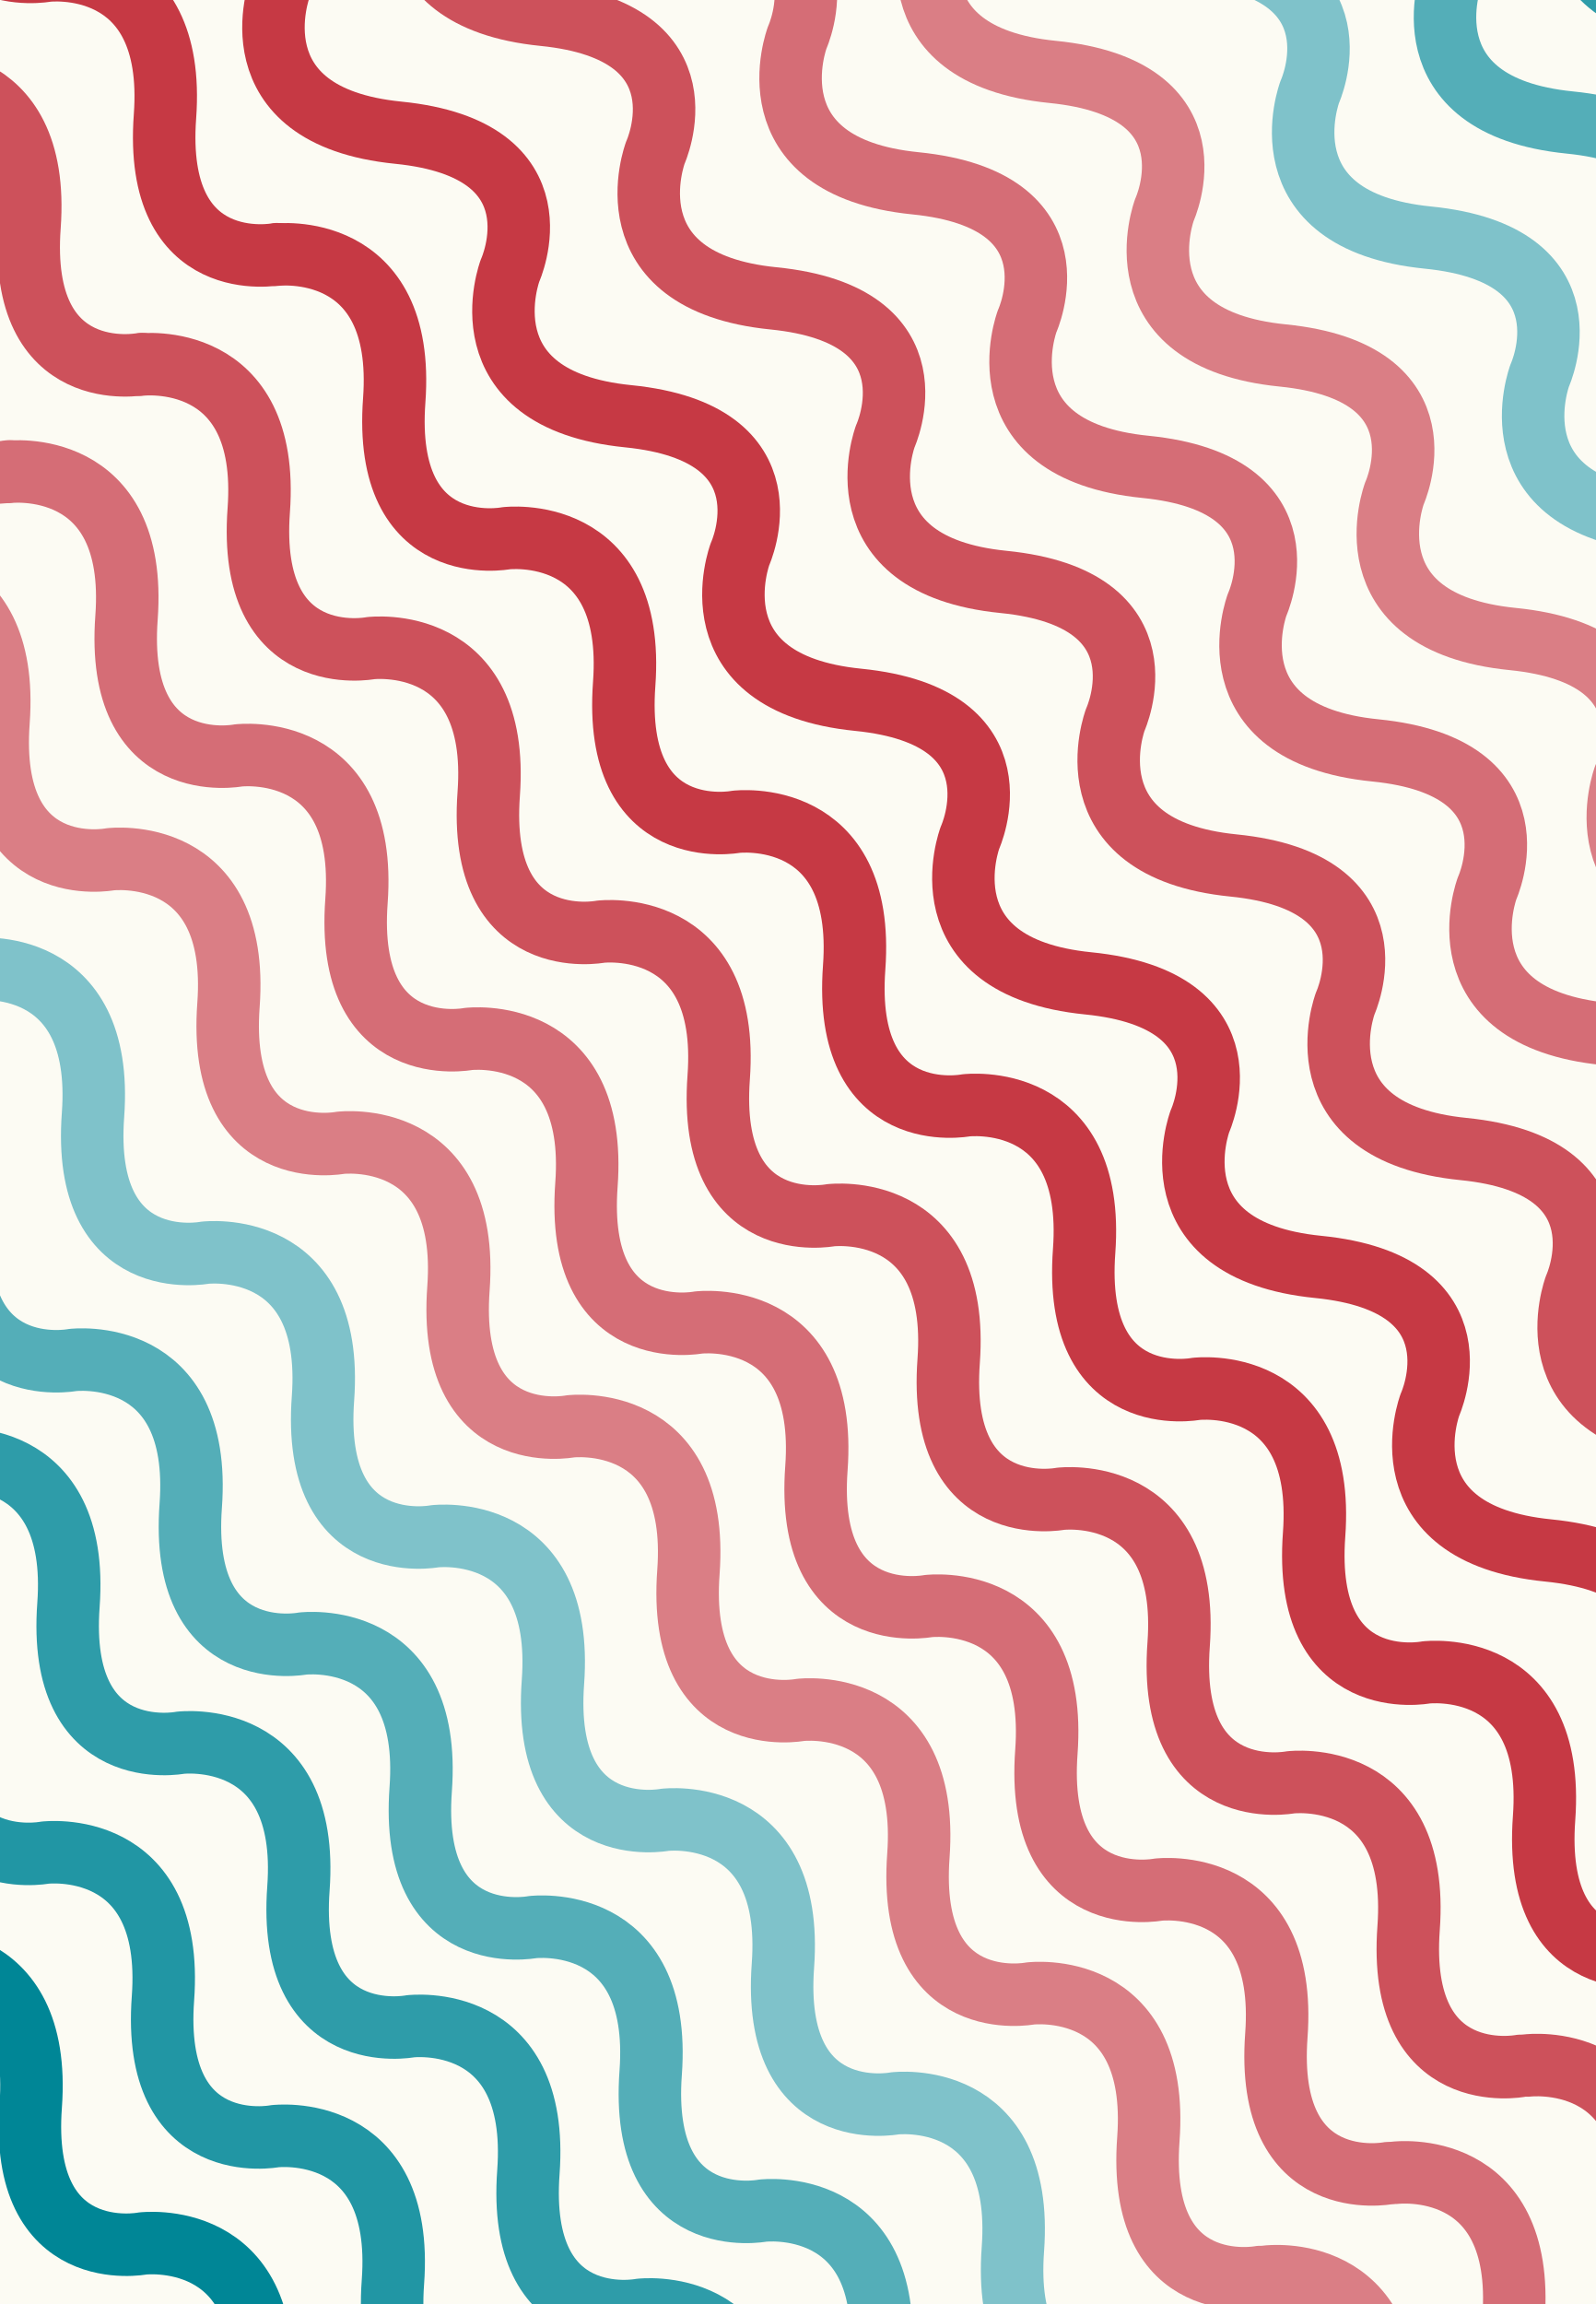
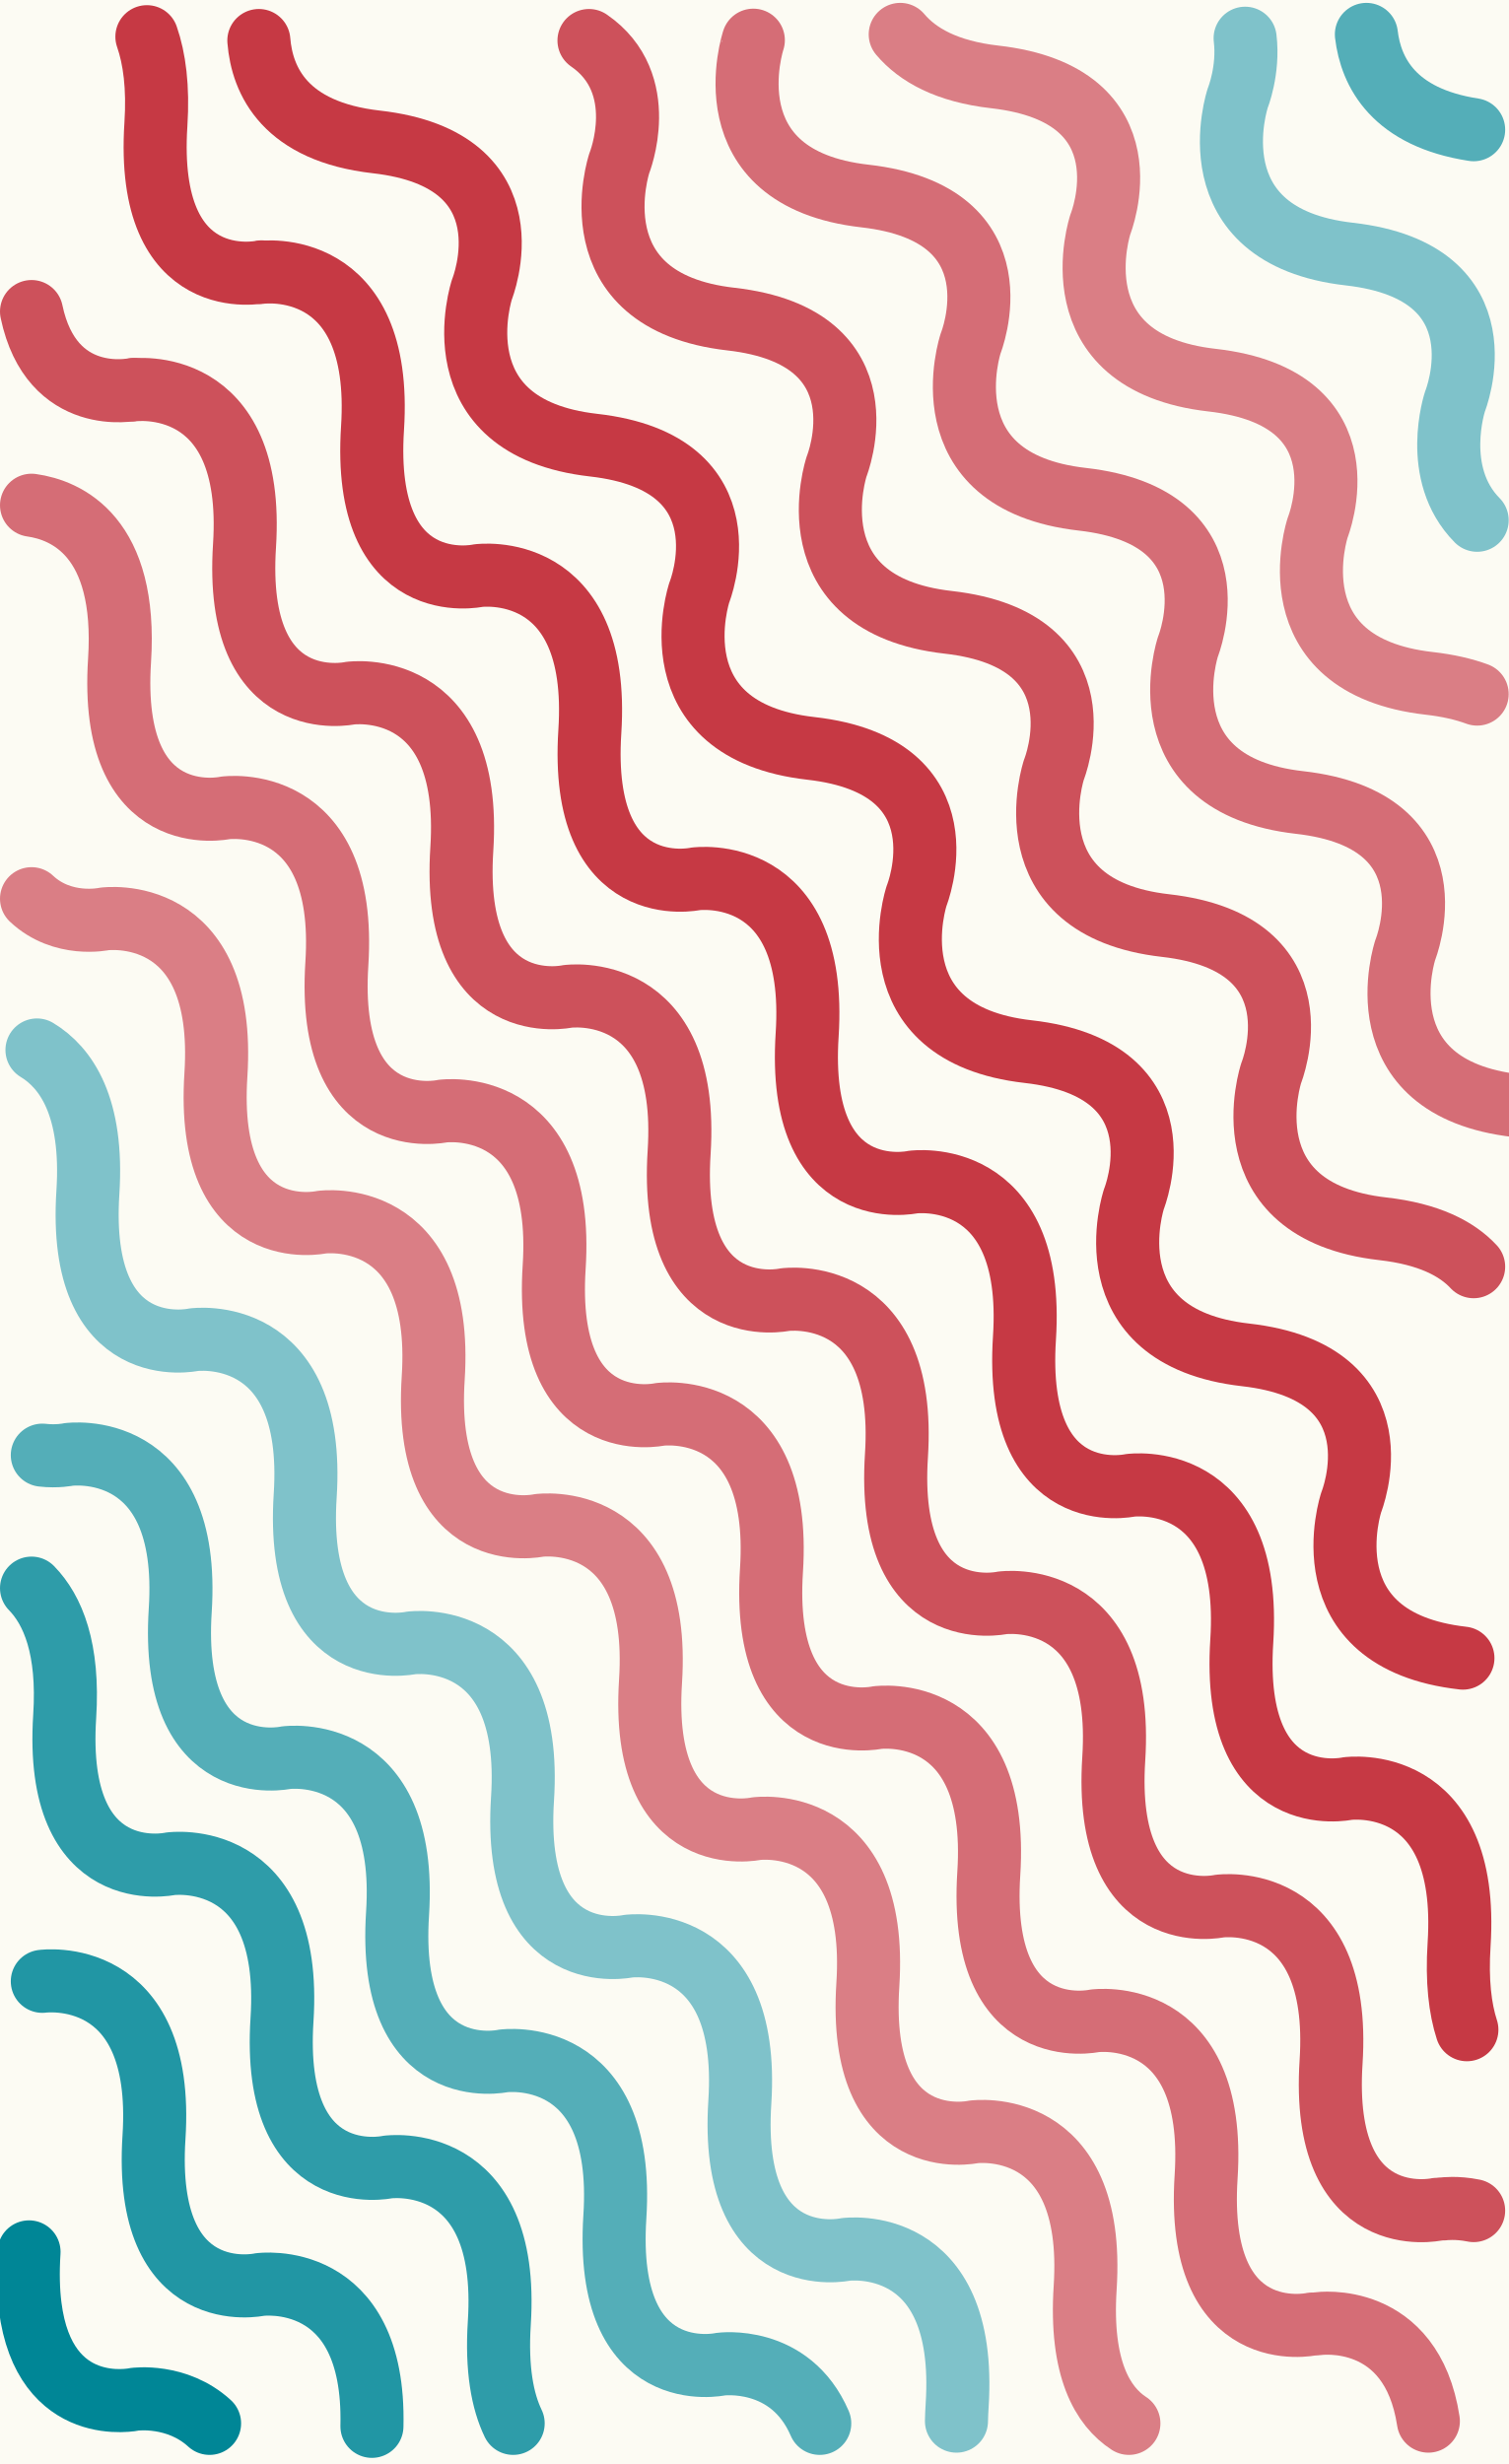
- <svg xmlns="http://www.w3.org/2000/svg" width="100%" height="100%" viewBox="0 0 532 768" version="1.1" xml:space="preserve" style="fill-rule:evenodd;clip-rule:evenodd;stroke-linecap:round;stroke-linejoin:round;stroke-miterlimit:1.5;">
-   <rect x="-115.835" y="-168.786" width="1986.99" height="1052.15" style="fill:#fcfbf3;" />
-   <path d="M92.024,84.901c0,-0 43.341,-5.338 39.401,48.573c-3.941,53.911 37.266,45.943 37.266,45.943c0,-0 43.341,-5.337 39.401,48.573c-3.941,53.911 37.267,45.943 37.267,45.943c-0,0 43.341,-5.337 39.4,48.573c-3.941,53.911 37.267,45.943 37.267,45.943c-0,0 43.341,-5.337 39.4,48.573c-3.94,53.911 37.267,45.943 37.267,45.943c0,0 43.341,-5.337 39.4,48.573c-3.94,53.911 37.267,45.943 37.267,45.943c0,0 43.341,-5.337 39.401,48.573c-3.941,53.911 37.266,45.943 37.266,45.943" style="fill:none;stroke:#c63944;stroke-width:20.83px;" />
-   <path d="M46.862,121.535c-0,-0 43.341,-5.338 39.4,48.573c-3.941,53.911 37.267,45.943 37.267,45.943c-0,-0 43.341,-5.338 39.4,48.573c-3.94,53.911 37.267,45.943 37.267,45.943c0,-0 43.341,-5.338 39.4,48.573c-3.94,53.911 37.267,45.943 37.267,45.943c0,-0 43.341,-5.337 39.401,48.573c-3.941,53.911 37.266,45.943 37.266,45.943c0,0 43.341,-5.337 39.401,48.573c-3.941,53.911 37.267,45.943 37.267,45.943c-0,0 43.341,-5.337 39.4,48.573c-3.941,53.911 37.267,45.943 37.267,45.943" style="fill:none;stroke:#cd515b;stroke-width:20.83px;" />
-   <path d="M2.774,157.296c0,0 43.341,-5.337 39.401,48.574c-3.941,53.91 37.267,45.942 37.267,45.942c-0,0 43.341,-5.337 39.4,48.574c-3.941,53.91 37.267,45.942 37.267,45.942c-0,0 43.341,-5.337 39.4,48.574c-3.94,53.91 37.267,45.943 37.267,45.943c0,-0 43.341,-5.338 39.4,48.573c-3.94,53.91 37.267,45.943 37.267,45.943c0,-0 43.341,-5.338 39.401,48.573c-3.941,53.91 37.266,45.943 37.266,45.943c0,-0 43.341,-5.338 39.401,48.573c-3.941,53.911 37.267,45.943 37.267,45.943" style="fill:none;stroke:#d56d76;stroke-width:20.83px;" />
-   <path d="M-39.897,191.91c-0,-0 43.341,-5.338 39.4,48.573c-3.94,53.91 37.267,45.943 37.267,45.943c0,-0 43.341,-5.338 39.401,48.573c-3.941,53.91 37.266,45.943 37.266,45.943c0,-0 43.341,-5.338 39.401,48.573c-3.941,53.911 37.267,45.943 37.267,45.943c-0,-0 43.34,-5.338 39.4,48.573c-3.941,53.911 37.267,45.943 37.267,45.943c-0,-0 43.341,-5.338 39.4,48.573c-3.94,53.911 37.267,45.943 37.267,45.943c-0,-0 43.341,-5.338 39.4,48.573c-3.94,53.911 37.267,45.943 37.267,45.943" style="fill:none;stroke:#da7e85;stroke-width:20.83px;" />
-   <path d="M-85.06,228.543c0,0 43.341,-5.337 39.401,48.574c-3.941,53.91 37.267,45.942 37.267,45.942c-0,0 43.34,-5.337 39.4,48.574c-3.941,53.91 37.267,45.943 37.267,45.943c-0,-0 43.341,-5.338 39.4,48.573c-3.94,53.91 37.267,45.943 37.267,45.943c-0,-0 43.341,-5.338 39.4,48.573c-3.94,53.91 37.267,45.943 37.267,45.943c0,-0 43.341,-5.338 39.4,48.573c-3.94,53.911 37.267,45.943 37.267,45.943c0,-0 43.341,-5.338 39.401,48.573c-3.941,53.911 37.267,45.943 37.267,45.943" style="fill:none;stroke:#7fc2ca;stroke-width:20.83px;" />
-   <path d="M-129.147,264.305c0,-0 43.341,-5.337 39.4,48.573c-3.94,53.911 37.267,45.943 37.267,45.943c0,0 43.341,-5.337 39.401,48.573c-3.941,53.911 37.266,45.943 37.266,45.943c0,0 43.341,-5.337 39.401,48.573c-3.941,53.911 37.267,45.943 37.267,45.943c-0,0 43.341,-5.337 39.4,48.573c-3.94,53.911 37.267,45.943 37.267,45.943c-0,0 43.341,-5.337 39.4,48.573c-3.94,53.911 37.267,45.943 37.267,45.943c0,0 43.341,-5.337 39.4,48.574c-3.94,53.91 37.267,45.942 37.267,45.942" style="fill:none;stroke:#54aeb8;stroke-width:20.83px;" />
-   <path d="M-169.911,297.371c0,-0 43.341,-5.338 39.401,48.573c-3.941,53.911 37.266,45.943 37.266,45.943c0,-0 43.341,-5.338 39.401,48.573c-3.941,53.911 37.267,45.943 37.267,45.943c-0,-0 43.341,-5.338 39.4,48.573c-3.941,53.911 37.267,45.943 37.267,45.943c-0,0 43.341,-5.337 39.4,48.573c-3.94,53.911 37.267,45.943 37.267,45.943c0,0 43.341,-5.337 39.4,48.573c-3.94,53.911 37.267,45.943 37.267,45.943c0,0 43.341,-5.337 39.401,48.573c-3.941,53.911 37.266,45.943 37.266,45.943" style="fill:none;stroke:#2e9ca9;stroke-width:20.83px;" />
-   <path d="M-215.073,334.005c-0,-0 43.341,-5.338 39.4,48.573c-3.941,53.91 37.267,45.943 37.267,45.943c-0,-0 43.341,-5.338 39.4,48.573c-3.94,53.911 37.267,45.943 37.267,45.943c0,-0 43.341,-5.338 39.4,48.573c-3.94,53.911 37.267,45.943 37.267,45.943c0,-0 43.341,-5.338 39.401,48.573c-3.941,53.911 37.266,45.943 37.266,45.943c0,-0 43.341,-5.337 39.401,48.573c-3.941,53.911 37.267,45.943 37.267,45.943c-0,0 43.341,-5.337 39.4,48.573c-3.941,53.911 37.267,45.943 37.267,45.943" style="fill:none;stroke:#2196a4;stroke-width:20.83px;" />
-   <path d="M-259.161,369.766c0,0 43.341,-5.337 39.401,48.573c-3.941,53.911 37.267,45.943 37.267,45.943c-0,0 43.341,-5.337 39.4,48.573c-3.941,53.911 37.267,45.943 37.267,45.943c-0,0 43.341,-5.337 39.4,48.574c-3.94,53.91 37.267,45.942 37.267,45.942c-0,0 43.341,-5.337 39.4,48.574c-3.94,53.91 37.267,45.943 37.267,45.943c0,-0 43.341,-5.338 39.401,48.573c-3.941,53.91 37.266,45.943 37.266,45.943c0,-0 43.341,-5.338 39.401,48.573c-3.941,53.91 37.267,45.943 37.267,45.943" style="fill:none;stroke:#008696;stroke-width:20.83px;" />
-   <path d="M-367.735,-482.358c0,-0 43.341,-5.338 39.401,48.573c-3.941,53.911 37.266,45.943 37.266,45.943c0,-0 43.341,-5.338 39.401,48.573c-3.941,53.911 37.267,45.943 37.267,45.943c-0,0 43.341,-5.337 39.4,48.573c-3.941,53.911 37.267,45.943 37.267,45.943c-0,0 43.341,-5.337 39.4,48.573c-3.94,53.911 37.267,45.943 37.267,45.943c0,0 43.341,-5.337 39.4,48.573c-3.94,53.911 37.267,45.943 37.267,45.943c0,0 43.341,-5.337 39.401,48.573c-3.941,53.911 37.266,45.943 37.266,45.943" style="fill:none;stroke:#c63944;stroke-width:20.83px;" />
-   <path d="M-412.897,-445.724c-0,-0 43.341,-5.338 39.4,48.573c-3.941,53.911 37.267,45.943 37.267,45.943c-0,-0 43.341,-5.338 39.4,48.573c-3.94,53.911 37.267,45.943 37.267,45.943c0,-0 43.341,-5.338 39.4,48.573c-3.94,53.911 37.267,45.943 37.267,45.943c0,-0 43.341,-5.338 39.401,48.573c-3.941,53.911 37.266,45.943 37.266,45.943c0,0 43.341,-5.337 39.401,48.573c-3.941,53.911 37.267,45.943 37.267,45.943c-0,0 43.341,-5.337 39.4,48.573c-3.941,53.911 37.267,45.943 37.267,45.943" style="fill:none;stroke:#cd515b;stroke-width:20.83px;" />
-   <path d="M-456.985,-409.963c0,0 43.341,-5.337 39.401,48.573c-3.941,53.911 37.267,45.943 37.267,45.943c-0,0 43.341,-5.337 39.4,48.574c-3.941,53.91 37.267,45.942 37.267,45.942c-0,0 43.341,-5.337 39.4,48.574c-3.94,53.91 37.267,45.943 37.267,45.943c-0,-0 43.341,-5.338 39.4,48.573c-3.94,53.91 37.267,45.943 37.267,45.943c0,-0 43.341,-5.338 39.401,48.573c-3.941,53.91 37.266,45.943 37.266,45.943c0,-0 43.341,-5.338 39.401,48.573c-3.941,53.911 37.267,45.943 37.267,45.943" style="fill:none;stroke:#d56d76;stroke-width:20.83px;" />
-   <path d="M554.431,651.857c-0,0 43.341,-5.337 39.4,48.574c-3.94,53.91 37.267,45.943 37.267,45.943c-0,-0 43.341,-5.338 39.4,48.573c-3.94,53.91 37.267,45.943 37.267,45.943c0,-0 43.341,-5.338 39.4,48.573c-3.94,53.91 37.267,45.943 37.267,45.943c0,-0 43.341,-5.338 39.401,48.573c-3.941,53.911 37.266,45.943 37.266,45.943c0,-0 43.341,-5.338 39.401,48.573c-3.941,53.911 37.267,45.943 37.267,45.943c-0,-0 43.341,-5.338 39.4,48.573c-3.94,53.911 37.267,45.943 37.267,45.943" style="fill:none;stroke:#c63944;stroke-width:20.83px;" />
-   <path d="M509.268,688.491c0,0 43.341,-5.337 39.4,48.574c-3.94,53.91 37.267,45.942 37.267,45.942c0,0 43.341,-5.337 39.401,48.574c-3.941,53.91 37.266,45.943 37.266,45.943c0,-0 43.341,-5.338 39.401,48.573c-3.941,53.91 37.267,45.943 37.267,45.943c-0,-0 43.341,-5.338 39.4,48.573c-3.94,53.91 37.267,45.943 37.267,45.943c-0,-0 43.341,-5.338 39.4,48.573c-3.94,53.911 37.267,45.943 37.267,45.943c0,-0 43.341,-5.338 39.4,48.573c-3.94,53.911 37.267,45.943 37.267,45.943" style="fill:none;stroke:#cd515b;stroke-width:20.83px;" />
-   <path d="M465.181,724.253c-0,-0 43.341,-5.338 39.4,48.573c-3.94,53.911 37.267,45.943 37.267,45.943c0,0 43.341,-5.337 39.4,48.573c-3.94,53.911 37.267,45.943 37.267,45.943c0,0 43.341,-5.337 39.401,48.573c-3.941,53.911 37.266,45.943 37.266,45.943c0,0 43.341,-5.337 39.401,48.573c-3.941,53.911 37.267,45.943 37.267,45.943c-0,0 43.341,-5.337 39.4,48.573c-3.941,53.911 37.267,45.943 37.267,45.943c-0,0 43.341,-5.337 39.4,48.574c-3.94,53.91 37.267,45.942 37.267,45.942" style="fill:none;stroke:#d56d76;stroke-width:20.83px;" />
-   <path d="M422.509,758.866c0,0 43.341,-5.337 39.401,48.573c-3.941,53.911 37.267,45.943 37.267,45.943c-0,0 43.341,-5.337 39.4,48.573c-3.941,53.911 37.267,45.943 37.267,45.943c-0,0 43.341,-5.337 39.4,48.573c-3.94,53.911 37.267,45.943 37.267,45.943c-0,0 43.341,-5.337 39.4,48.574c-3.94,53.91 37.267,45.942 37.267,45.942c0,0 43.341,-5.337 39.401,48.574c-3.941,53.91 37.266,45.943 37.266,45.943c0,-0 43.341,-5.338 39.401,48.573c-3.941,53.91 37.267,45.943 37.267,45.943" style="fill:none;stroke:#da7e85;stroke-width:20.83px;" />
-   <path d="M93.374,-4.339c0,0 -16.251,43.001 39.401,48.573c55.652,5.573 37.267,45.943 37.267,45.943c-0,0 -16.252,43.001 39.4,48.574c55.652,5.572 37.267,45.942 37.267,45.942c-0,0 -16.251,43.002 39.4,48.574c55.652,5.572 37.267,45.943 37.267,45.943c0,-0 -16.251,43.001 39.4,48.573c55.652,5.572 37.267,45.943 37.267,45.943c0,-0 -16.251,43.001 39.401,48.573c55.651,5.572 37.266,45.943 37.266,45.943c0,-0 -16.251,43.001 39.401,48.573c55.652,5.572 37.267,45.943 37.267,45.943" style="fill:none;stroke:#c63944;stroke-width:20.83px;" />
-   <path d="M141.816,-43.633c0,0 -16.251,43.001 39.401,48.574c55.652,5.572 37.267,45.942 37.267,45.942c-0,0 -16.252,43.002 39.4,48.574c55.652,5.572 37.267,45.943 37.267,45.943c-0,-0 -16.252,43.001 39.4,48.573c55.652,5.572 37.267,45.943 37.267,45.943c0,-0 -16.251,43.001 39.4,48.573c55.652,5.572 37.267,45.943 37.267,45.943c0,-0 -16.251,43.001 39.401,48.573c55.651,5.572 37.266,45.943 37.266,45.943c0,-0 -16.251,43.001 39.401,48.573c55.652,5.572 37.267,45.943 37.267,45.943" style="fill:none;stroke:#cd515b;stroke-width:20.83px;" />
-   <path d="M189.105,-81.991c-0,0 -16.251,43.001 39.4,48.573c55.652,5.572 37.267,45.943 37.267,45.943c0,0 -16.251,43.001 39.401,48.573c55.651,5.572 37.266,45.943 37.266,45.943c0,0 -16.251,43.001 39.401,48.573c55.651,5.572 37.267,45.943 37.267,45.943c-0,0 -16.252,43.001 39.4,48.573c55.652,5.573 37.267,45.943 37.267,45.943c-0,0 -16.252,43.001 39.4,48.574c55.652,5.572 37.267,45.942 37.267,45.942c-0,0 -16.251,43.002 39.4,48.574c55.652,5.572 37.267,45.943 37.267,45.943" style="fill:none;stroke:#d56d76;stroke-width:20.83px;" />
-   <path d="M234.875,-119.118c-0,0 -16.251,43.002 39.4,48.574c55.652,5.572 37.267,45.943 37.267,45.943c0,-0 -16.251,43.001 39.401,48.573c55.651,5.572 37.266,45.943 37.266,45.943c0,-0 -16.251,43.001 39.401,48.573c55.651,5.572 37.267,45.943 37.267,45.943c-0,-0 -16.252,43.001 39.4,48.573c55.652,5.572 37.267,45.943 37.267,45.943c-0,-0 -16.252,43.001 39.4,48.573c55.652,5.572 37.267,45.943 37.267,45.943c-0,-0 -16.251,43.001 39.4,48.573c55.652,5.572 37.267,45.943 37.267,45.943" style="fill:none;stroke:#da7e85;stroke-width:20.83px;" />
-   <path d="M283.317,-158.411c-0,-0 -16.251,43.001 39.4,48.573c55.652,5.572 37.267,45.943 37.267,45.943c0,-0 -16.251,43.001 39.4,48.573c55.652,5.572 37.267,45.943 37.267,45.943c0,-0 -16.251,43.001 39.401,48.573c55.651,5.572 37.266,45.943 37.266,45.943c0,-0 -16.251,43.001 39.401,48.573c55.652,5.572 37.267,45.943 37.267,45.943c-0,-0 -16.252,43.001 39.4,48.573c55.652,5.572 37.267,45.943 37.267,45.943c-0,-0 -16.251,43.001 39.4,48.573c55.652,5.572 37.267,45.943 37.267,45.943" style="fill:none;stroke:#7fc2ca;stroke-width:20.83px;" />
-   <path d="M330.605,-196.77c0,0 -16.251,43.001 39.401,48.573c55.652,5.572 37.267,45.943 37.267,45.943c-0,0 -16.252,43.001 39.4,48.573c55.652,5.573 37.267,45.943 37.267,45.943c-0,0 -16.252,43.001 39.4,48.574c55.652,5.572 37.267,45.942 37.267,45.942c0,0 -16.251,43.002 39.4,48.574c55.652,5.572 37.267,45.943 37.267,45.943c0,-0 -16.251,43.001 39.401,48.573c55.651,5.572 37.266,45.943 37.266,45.943c0,-0 -16.251,43.001 39.401,48.573c55.652,5.572 37.267,45.943 37.267,45.943" style="fill:none;stroke:#54aeb8;stroke-width:20.83px;" />
-   <path d="M374.329,-232.237c0,0 -16.251,43.002 39.401,48.574c55.651,5.572 37.266,45.942 37.266,45.942c0,0 -16.251,43.002 39.401,48.574c55.652,5.572 37.267,45.943 37.267,45.943c-0,-0 -16.252,43.001 39.4,48.573c55.652,5.572 37.267,45.943 37.267,45.943c-0,-0 -16.251,43.001 39.4,48.573c55.652,5.572 37.267,45.943 37.267,45.943c0,-0 -16.251,43.001 39.4,48.573c55.652,5.572 37.267,45.943 37.267,45.943c0,-0 -16.251,43.001 39.401,48.573c55.651,5.572 37.266,45.943 37.266,45.943" style="fill:none;stroke:#2e9ca9;stroke-width:20.83px;" />
-   <path d="M422.771,-271.531c0,0 -16.251,43.002 39.401,48.574c55.651,5.572 37.266,45.943 37.266,45.943c0,-0 -16.251,43.001 39.401,48.573c55.652,5.572 37.267,45.943 37.267,45.943c-0,-0 -16.252,43.001 39.4,48.573c55.652,5.572 37.267,45.943 37.267,45.943c-0,-0 -16.252,43.001 39.4,48.573c55.652,5.572 37.267,45.943 37.267,45.943c0,-0 -16.251,43.001 39.4,48.573c55.652,5.572 37.267,45.943 37.267,45.943c0,-0 -16.251,43.001 39.401,48.573c55.651,5.572 37.266,45.943 37.266,45.943" style="fill:none;stroke:#2196a4;stroke-width:20.83px;" />
-   <path d="M470.06,-309.889c-0,0 -16.252,43.001 39.4,48.573c55.652,5.572 37.267,45.943 37.267,45.943c-0,0 -16.251,43.001 39.4,48.573c55.652,5.572 37.267,45.943 37.267,45.943c0,0 -16.251,43.001 39.401,48.573c55.651,5.573 37.266,45.943 37.266,45.943c0,0 -16.251,43.001 39.401,48.574c55.651,5.572 37.267,45.942 37.267,45.942c-0,0 -16.252,43.002 39.4,48.574c55.652,5.572 37.267,45.943 37.267,45.943c-0,-0 -16.252,43.001 39.4,48.573c55.652,5.572 37.267,45.943 37.267,45.943" style="fill:none;stroke:#008696;stroke-width:20.83px;" />
+ <svg xmlns="http://www.w3.org/2000/svg" width="100%" height="100%" viewBox="0 0 1959 3200" version="1.1" xml:space="preserve" style="fill-rule:evenodd;clip-rule:evenodd;stroke-linecap:round;stroke-linejoin:round;stroke-miterlimit:1.5;">
+   <rect x="-426.398" y="-703.275" width="7314.27" height="4383.96" style="fill:#fcfbf3;" />
+   <path d="M338.747,353.754c0,0 159.542,-22.241 145.039,202.388c-14.507,224.629 137.179,191.429 137.179,191.429c-0,-0 159.541,-22.238 145.038,202.387c-14.507,224.629 137.183,191.429 137.183,191.429c-0,0 159.541,-22.237 145.034,202.388c-14.507,224.629 137.183,191.429 137.183,191.429c-0,0 159.541,-22.237 145.034,202.388c-14.503,224.629 137.183,191.429 137.183,191.429c-0,-0 159.541,-22.238 145.034,202.387c-14.503,224.629 137.183,191.429 137.183,191.429c0,0 159.542,-22.237 145.038,202.388c-3.071,47.557 1.307,83.557 10.117,110.763" style="fill:none;stroke:#c63944;stroke-width:81.89px;" />
+   <path d="M172.503,506.396c-0,-0 159.541,-22.242 145.034,202.387c-14.507,224.63 137.183,191.429 137.183,191.429c-0,0 159.541,-22.241 145.034,202.388c-14.503,224.629 137.183,191.429 137.183,191.429c0,0 159.542,-22.242 145.034,202.388c-14.503,224.629 137.183,191.429 137.183,191.429c0,-0 159.542,-22.238 145.038,202.387c-14.507,224.629 137.179,191.429 137.179,191.429c0,0 159.542,-22.237 145.039,202.388c-14.508,224.629 137.182,191.429 137.182,191.429c0,0 159.542,-22.237 145.035,202.388c-14.507,224.629 137.182,191.429 137.182,191.429" style="fill:none;stroke:#cd515b;stroke-width:81.89px;" />
+   <path d="M40.947,656.151c45.583,6.416 124.704,40.539 114.302,201.641c-14.507,224.625 137.183,191.425 137.183,191.425c0,-0 159.542,-22.238 145.035,202.391c-14.507,224.625 137.182,191.425 137.182,191.425c0,0 159.542,-22.237 145.035,202.392c-14.504,224.625 137.183,191.429 137.183,191.429c-0,0 159.541,-22.242 145.034,202.388c-14.503,224.625 137.183,191.429 137.183,191.429c-0,-0 159.541,-22.242 145.038,202.387c-14.507,224.625 137.179,191.429 137.179,191.429c-0,0 159.541,-22.241 145.038,202.388c-14.507,224.629 137.183,191.429 137.183,191.429" style="fill:none;stroke:#d56d76;stroke-width:81.89px;" />
+   <path d="M40.947,1167.15c40.472,38.095 94.406,26.292 94.406,26.292c0,-0 159.542,-22.242 145.038,202.387c-14.507,224.625 137.179,191.429 137.179,191.429c0,0 159.542,-22.241 145.039,202.388c-14.508,224.629 137.182,191.429 137.182,191.429c0,-0 159.538,-22.242 145.035,202.388c-14.507,224.629 137.182,191.429 137.182,191.429c0,-0 159.542,-22.242 145.035,202.387c-14.504,224.629 137.183,191.429 137.183,191.429c-0,0 159.541,-22.241 145.034,202.388c-6.823,105.679 23.137,154.292 56.78,176.143" style="fill:none;stroke:#da7e85;stroke-width:81.89px;" />
+   <path d="M48.019,1363.61c37.72,22.799 73.315,73.485 66.124,184.861c-14.507,224.625 137.183,191.429 137.183,191.429c-0,0 159.541,-22.242 145.034,202.388c-14.503,224.624 137.183,191.429 137.183,191.429c-0,-0 159.541,-22.242 145.034,202.387c-14.503,224.625 137.183,191.429 137.183,191.429c-0,0 159.542,-22.241 145.034,202.388c-14.503,224.629 137.183,191.429 137.183,191.429c0,-0 159.542,-22.242 145.038,202.387c-0.46,7.12 -0.752,13.98 -0.888,20.59" style="fill:none;stroke:#7fc2ca;stroke-width:81.89px;" />
+   <path d="M54.951,1889.83c19.594,2.249 34.083,-0.922 34.083,-0.922c0,0 159.542,-22.237 145.038,202.388c-14.507,224.629 137.183,191.429 137.183,191.429c0,-0 159.542,-22.238 145.035,202.387c-14.504,224.63 137.182,191.429 137.182,191.429c0,0 159.542,-22.237 145.035,202.388c-14.504,224.629 137.182,191.429 137.182,191.429c0,0 90.338,-12.591 128.877,76.885" style="fill:none;stroke:#54aeb8;stroke-width:81.89px;" />
+   <path d="M40.947,2062.51c27.704,28.397 48.756,78.515 43.07,166.559c-14.507,224.629 137.183,191.429 137.183,191.429c-0,-0 159.541,-22.238 145.034,202.387c-14.503,224.629 137.183,191.429 137.183,191.429c-0,0 159.541,-22.237 145.034,202.388c-3.882,60.124 4.142,101.777 17.977,130.539" style="fill:none;stroke:#2e9ca9;stroke-width:81.89px;" />
+   <path d="M54.951,2573.14c0,0 159.542,-22.241 145.038,202.388c-14.507,224.629 137.179,191.429 137.179,191.429c0,0 150.752,-21.012 145.854,184.134" style="fill:none;stroke:#2196a4;stroke-width:81.89px;" />
+   <path d="M37.698,2924.53c-1.757,27.217 -1.075,50.648 1.482,70.812c18.545,146.256 135.701,120.617 135.701,120.617c-0,0 54.82,-7.642 97.269,31.277" style="fill:none;stroke:#008696;stroke-width:81.89px;" />
+   <path d="M190.769,47.649c9.81,28.231 14.841,65.317 11.698,113.997c-14.507,224.629 137.179,191.429 137.179,191.429" style="fill:none;stroke:#c63944;stroke-width:81.89px;" />
+   <path d="M40.947,404.612c26.054,124.392 132.454,101.105 132.454,101.105" style="fill:none;stroke:#cd515b;stroke-width:81.89px;" />
+   <path d="M1874.65,2868.71c0,-0.001 16.858,-2.35 39.116,2.194" style="fill:none;stroke:#cd515b;stroke-width:81.89px;" />
+   <path d="M1712.37,3017.72c0,-0 120.701,-16.827 142.586,126.606" style="fill:none;stroke:#d56d76;stroke-width:81.89px;" />
+   <path d="M336.158,52.625c4.268,52.881 34.313,118.278 152.597,131.683c204.859,23.221 137.183,191.43 137.183,191.43c-0,-0 -59.825,179.17 145.034,202.391c204.86,23.217 137.183,191.425 137.183,191.425c-0,0 -59.821,179.175 145.034,202.392c204.86,23.216 137.183,191.429 137.183,191.429c0,-0 -59.821,179.171 145.035,202.387c204.859,23.217 137.182,191.43 137.182,191.43c0,-0 -59.821,179.17 145.039,202.387c204.855,23.217 137.179,191.429 137.179,191.429c-0,0 -59.822,179.171 145.038,202.388" style="fill:none;stroke:#c63944;stroke-width:81.89px;" />
+   <path d="M764.895,52.625c81.031,55.818 39.362,159.387 39.362,159.387c-0,0 -59.825,179.176 145.034,202.392c204.859,23.217 137.183,191.429 137.183,191.429c-0,0 -59.825,179.171 145.034,202.388c204.86,23.216 137.183,191.429 137.183,191.429c-0,0 -59.821,179.171 145.034,202.387c204.86,23.217 137.183,191.43 137.183,191.43c0,-0 -59.821,179.17 145.038,202.387c59.466,6.739 95.967,25.696 117.825,49.21" style="fill:none;stroke:#cd515b;stroke-width:81.89px;" />
+   <path d="M978.327,52.188c0,-0.001 -59.821,179.17 145.039,202.387c204.855,23.217 137.179,191.429 137.179,191.429c-0,0 -59.822,179.171 145.038,202.388c204.855,23.216 137.182,191.429 137.182,191.429c0,-0 -59.824,179.171 145.035,202.387c204.859,23.221 137.183,191.43 137.183,191.43c-0,-0 -59.825,179.17 145.034,202.391c204.859,23.217 137.183,191.425 137.183,191.425c-0,0 -59.821,179.175 145.034,202.392c204.86,23.217 137.183,191.429 137.183,191.429" style="fill:none;stroke:#d56d76;stroke-width:81.89px;" />
+   <path d="M1169.1,44.676c22.451,26.565 60.303,48.131 122.745,55.207c204.856,23.217 137.179,191.43 137.179,191.43c0,-0 -59.821,179.17 145.039,202.387c204.855,23.217 137.182,191.429 137.182,191.429c0,0 -59.825,179.171 145.035,202.388c24.338,2.758 44.83,7.563 62.045,13.889" style="fill:none;stroke:#da7e85;stroke-width:81.89px;" />
+   <path d="M1617,49.641c5.055,41.385 -9.655,77.947 -9.655,77.947c0,-0 -59.821,179.17 145.038,202.387c204.856,23.217 137.179,191.429 137.179,191.429c0,0 -31.248,93.591 28.765,154.254" style="fill:none;stroke:#7fc2ca;stroke-width:81.89px;" />
+   <path d="M1774.48,44.676c5.883,49.693 35.866,107.943 139.294,123.789" style="fill:none;stroke:#54aeb8;stroke-width:81.89px;" />
+   <path d="M1556.25,-1131.38c-0,-0 -59.821,179.175 145.038,202.392c204.856,23.216 137.179,191.429 137.179,191.429c0,-0 -59.821,179.171 145.038,202.387c204.86,23.217 137.183,191.429 137.183,191.429c-0,0 -59.825,179.171 145.034,202.388c204.86,23.217 137.183,191.429 137.183,191.429c0,0 -59.825,179.171 145.035,202.388c204.859,23.216 137.182,191.429 137.182,191.429c0,-0 -59.821,179.171 145.035,202.387c204.859,23.217 137.182,191.429 137.182,191.429c0,0 -59.821,179.171 145.039,202.388c204.855,23.217 137.179,191.429 137.179,191.429" style="fill:none;stroke:#2196a4;stroke-width:81.89px;" />
+   <path d="M1730.33,-1291.2c0,-0 -59.824,179.171 145.035,202.387c204.859,23.217 137.183,191.429 137.183,191.429c-0,0 -59.822,179.171 145.034,202.388c204.859,23.217 137.183,191.429 137.183,191.429c-0,0 -59.821,179.171 145.038,202.388c204.856,23.22 137.179,191.429 137.179,191.429c-0,-0 -59.821,179.171 145.038,202.391c204.856,23.217 137.183,191.425 137.183,191.425c-0,0 -59.825,179.175 145.034,202.392c204.86,23.217 137.183,191.429 137.183,191.429c-0,0 -59.825,179.171 145.034,202.388c204.86,23.216 137.183,191.429 137.183,191.429" style="fill:none;stroke:#008696;stroke-width:81.89px;" />
</svg>
